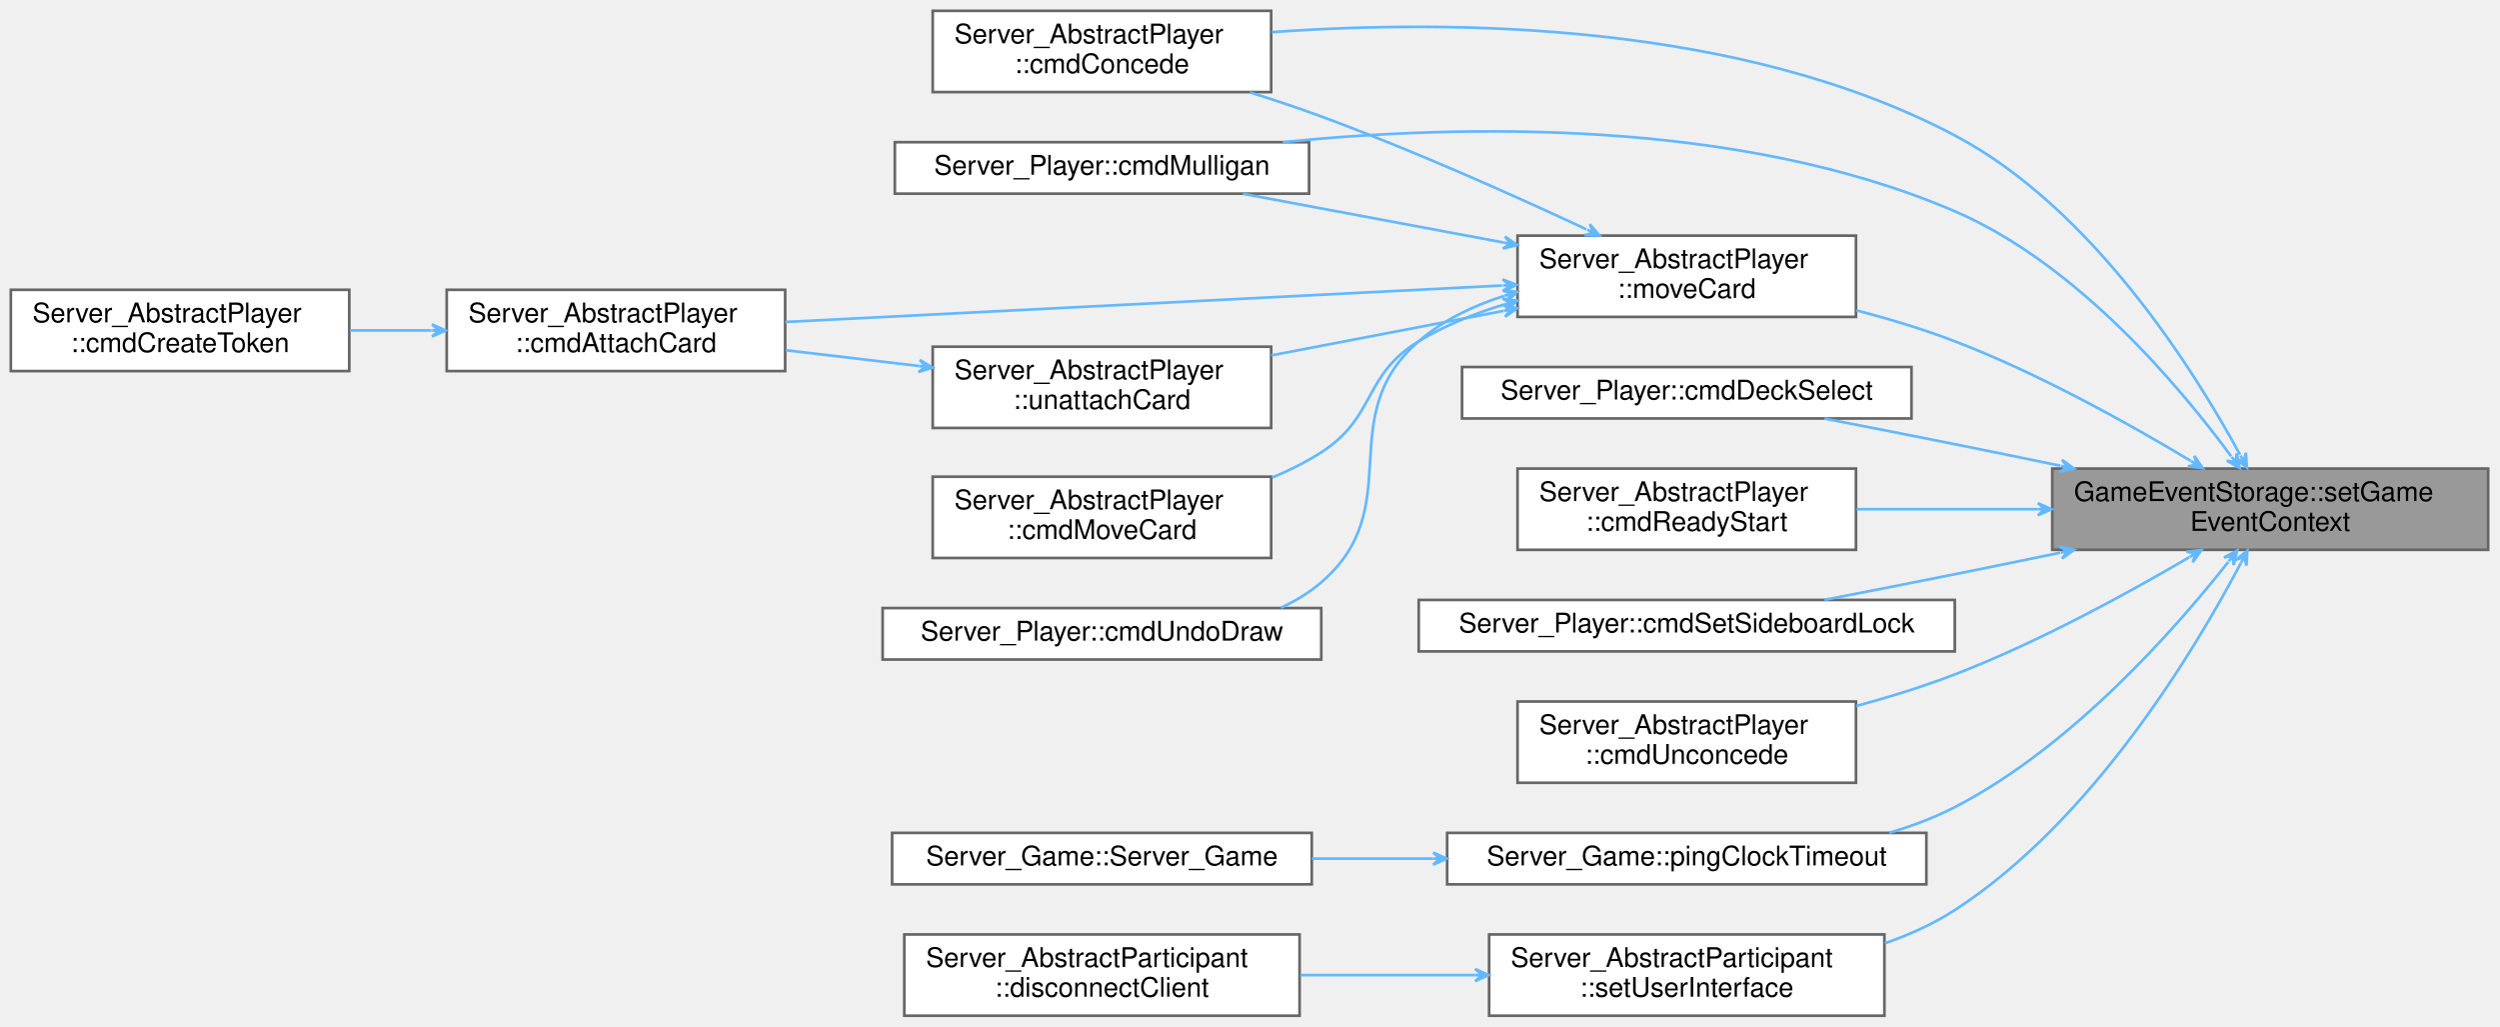
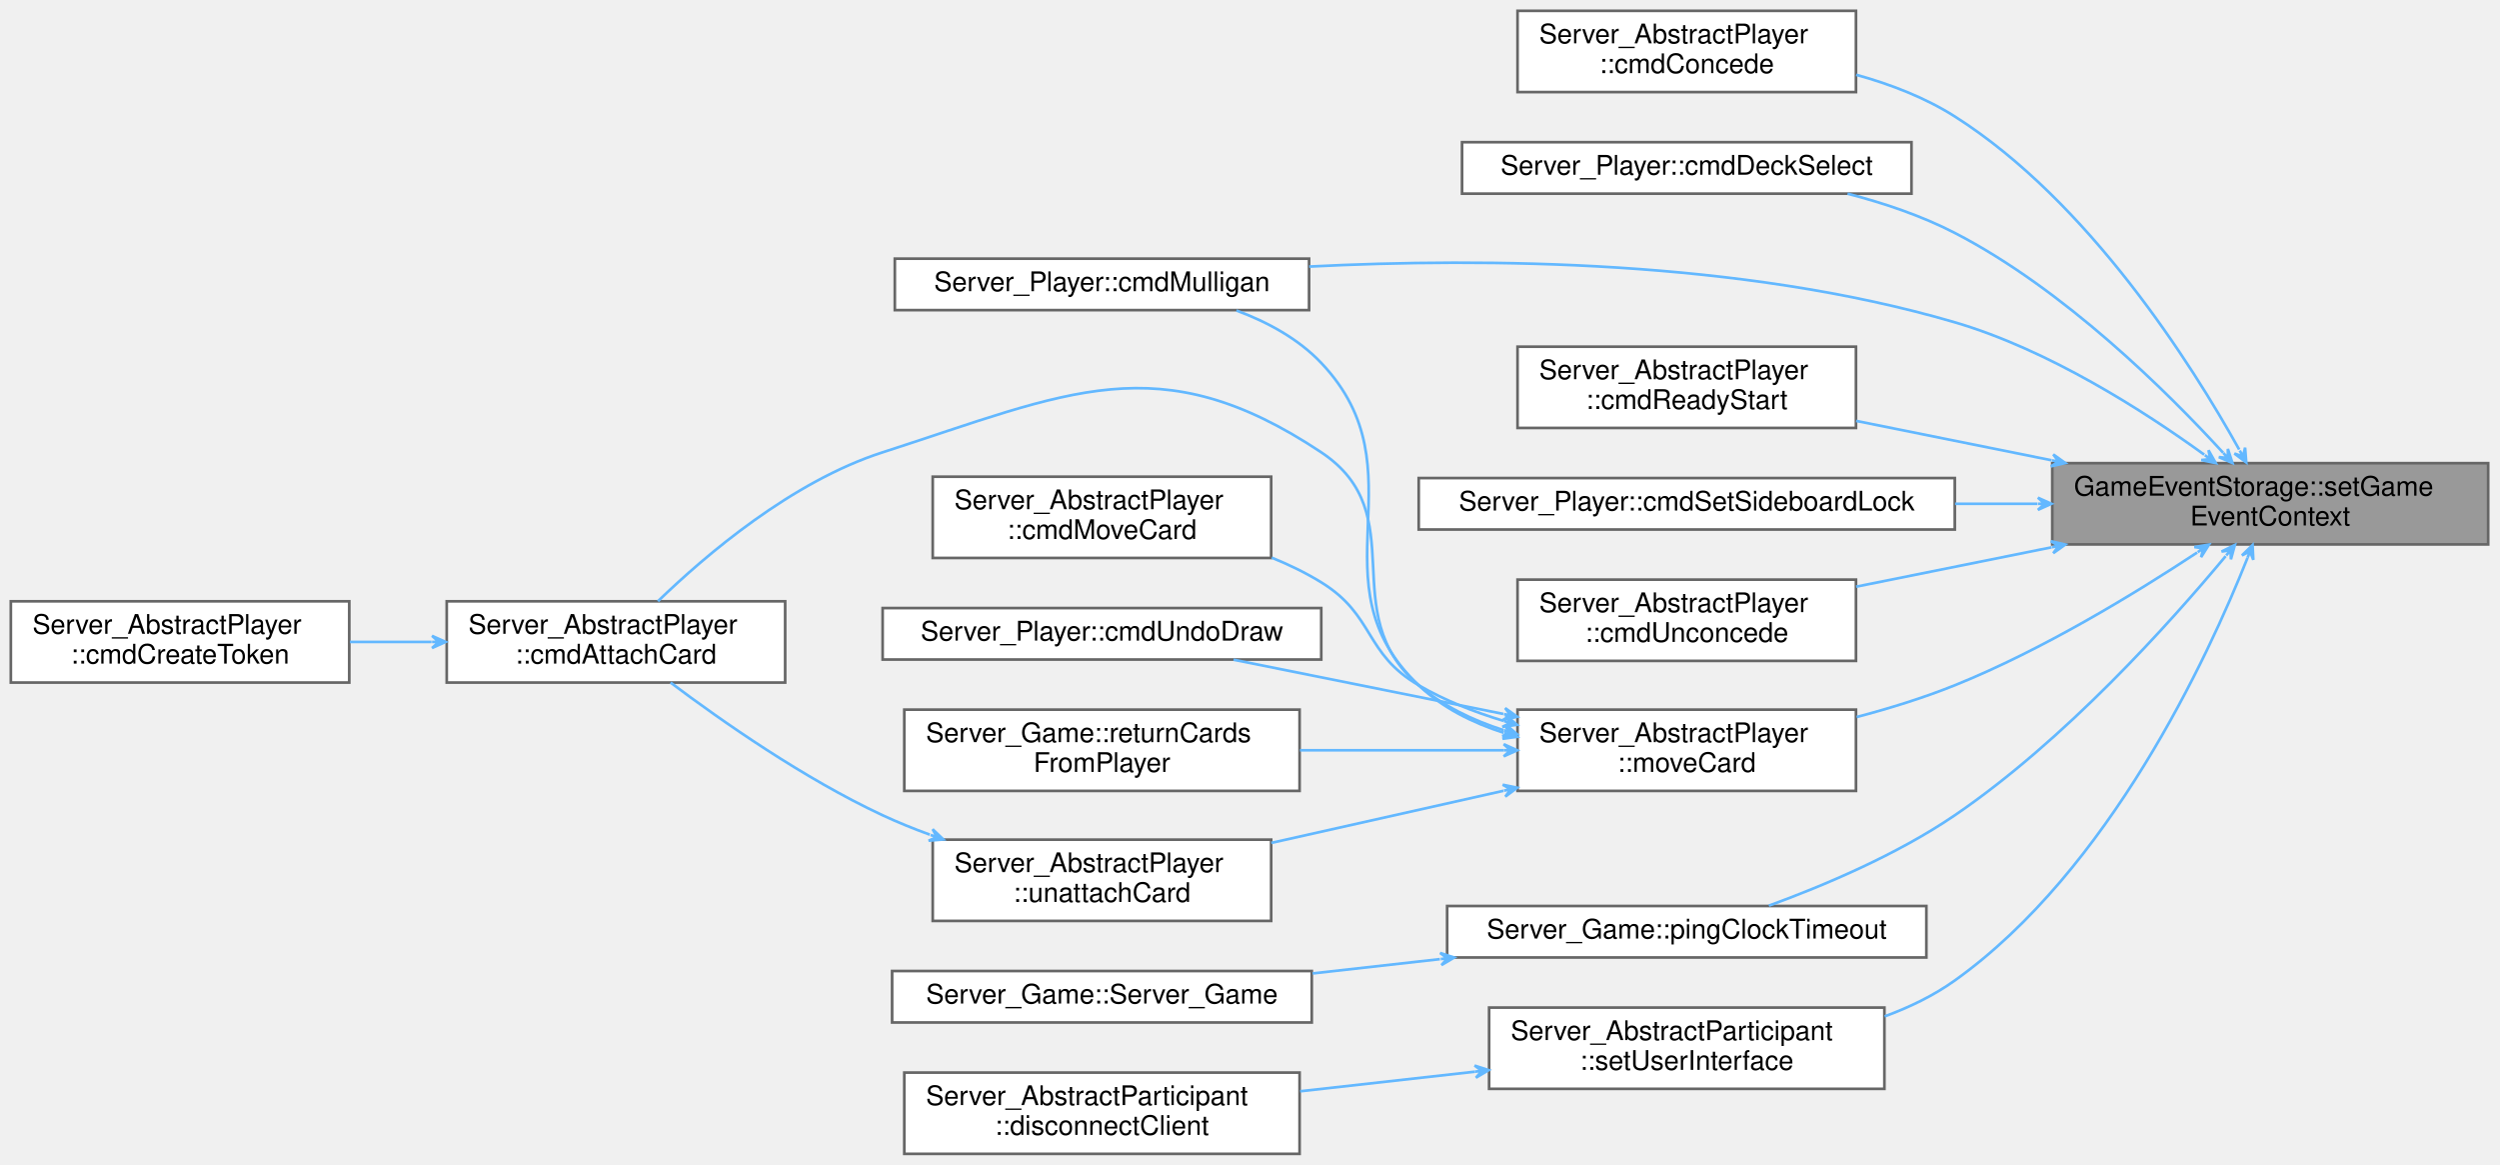
- <svg xmlns="http://www.w3.org/2000/svg" xmlns:xlink="http://www.w3.org/1999/xlink" width="923pt" height="379pt" viewBox="0.00 0.00 923.00 379.00">
-   <g id="graph0" class="graph" transform="scale(1 1) rotate(0) translate(4 375)">
+ <svg xmlns="http://www.w3.org/2000/svg" xmlns:xlink="http://www.w3.org/1999/xlink" width="923pt" height="430pt" viewBox="0.00 0.00 923.00 430.00">
+   <g id="graph0" class="graph" transform="scale(1 1) rotate(0) translate(4 426)">
    <g id="Node000001" class="node">
      <g id="a_Node000001">
        <a xlink:title=" ">
-           <polygon fill="#999999" stroke="#666666" points="915,-202 754,-202 754,-172 915,-172 915,-202" />
-           <text text-anchor="start" x="762" y="-190" font-family="Helvetica,sans-Serif" font-size="10.00">GameEventStorage::setGame</text>
-           <text text-anchor="middle" x="834.5" y="-179" font-family="Helvetica,sans-Serif" font-size="10.00">EventContext</text>
+           <polygon fill="#999999" stroke="#666666" points="915,-255 754,-255 754,-225 915,-225 915,-255" />
+           <text text-anchor="start" x="762" y="-243" font-family="Helvetica,sans-Serif" font-size="10.00">GameEventStorage::setGame</text>
+           <text text-anchor="middle" x="834.5" y="-232" font-family="Helvetica,sans-Serif" font-size="10.00">EventContext</text>
        </a>
      </g>
    </g>
    <g id="Node000002" class="node">
      <g id="a_Node000002">
        <a xlink:href="../../da/d99/classServer__AbstractPlayer.html#a9064bd54618f3ddaad2e60ff4f43125e" target="_top" xlink:title=" ">
-           <polygon fill="white" stroke="#666666" points="465.5,-371 340.5,-371 340.5,-341 465.5,-341 465.5,-371" />
-           <text text-anchor="start" x="348.5" y="-359" font-family="Helvetica,sans-Serif" font-size="10.00">Server_AbstractPlayer</text>
-           <text text-anchor="middle" x="403" y="-348" font-family="Helvetica,sans-Serif" font-size="10.00">::cmdConcede</text>
+           <polygon fill="white" stroke="#666666" points="681.5,-422 556.5,-422 556.5,-392 681.5,-392 681.5,-422" />
+           <text text-anchor="start" x="564.5" y="-410" font-family="Helvetica,sans-Serif" font-size="10.00">Server_AbstractPlayer</text>
+           <text text-anchor="middle" x="619" y="-399" font-family="Helvetica,sans-Serif" font-size="10.00">::cmdConcede</text>
        </a>
      </g>
    </g>
    <g id="edge1_Node000001_Node000002" class="edge">
      <g id="a_edge1_Node000001_Node000002">
        <a xlink:title=" ">
-           <path fill="none" stroke="#63b8ff" d="M823.33,-207.16C806.32,-238.5 768.87,-298.12 718,-325 638.57,-366.98 532.05,-367.89 465.74,-363.13" />
-           <polygon fill="#63b8ff" stroke="#63b8ff" points="825.89,-202.38 825.51,-207.85 824.71,-204.58 823.53,-206.79 823.53,-206.79 823.53,-206.79 824.71,-204.58 821.55,-205.73 825.89,-202.38 825.89,-202.38" />
+           <path fill="none" stroke="#63b8ff" d="M823.04,-260.03C805.61,-291.32 767.61,-351.5 718,-383 707.06,-389.95 694.25,-394.89 681.58,-398.39" />
+           <polygon fill="#63b8ff" stroke="#63b8ff" points="825.65,-255.26 825.22,-260.73 824.45,-257.45 823.25,-259.64 823.25,-259.64 823.25,-259.64 824.45,-257.45 821.27,-258.56 825.65,-255.26 825.65,-255.26" />
        </a>
      </g>
    </g>
    <g id="Node000003" class="node">
      <g id="a_Node000003">
        <a xlink:href="../../d8/d21/classServer__Player.html#a0c6fbae57fde3d643f668ac443c1b50d" target="_top" xlink:title=" ">
-           <polygon fill="white" stroke="#666666" points="702,-239.5 536,-239.5 536,-220.5 702,-220.5 702,-239.5" />
-           <text text-anchor="middle" x="619" y="-227.5" font-family="Helvetica,sans-Serif" font-size="10.00">Server_Player::cmdDeckSelect</text>
+           <polygon fill="white" stroke="#666666" points="702,-373.5 536,-373.5 536,-354.5 702,-354.5 702,-373.5" />
+           <text text-anchor="middle" x="619" y="-361.5" font-family="Helvetica,sans-Serif" font-size="10.00">Server_Player::cmdDeckSelect</text>
        </a>
      </g>
    </g>
    <g id="edge2_Node000001_Node000003" class="edge">
      <g id="a_edge2_Node000001_Node000003">
        <a xlink:title=" ">
-           <path fill="none" stroke="#63b8ff" d="M756.91,-203.06C743.93,-205.74 730.59,-208.47 718,-211 702.37,-214.14 685.31,-217.48 669.88,-220.46" />
-           <polygon fill="#63b8ff" stroke="#63b8ff" points="762.06,-202 757.62,-205.22 759.61,-202.51 757.16,-203.01 757.16,-203.01 757.16,-203.01 759.61,-202.51 756.71,-200.81 762.06,-202 762.06,-202" />
+           <path fill="none" stroke="#63b8ff" d="M817.12,-258.83C796.34,-281.51 758.32,-319.17 718,-340 705.78,-346.31 691.84,-351.01 678.39,-354.49" />
+           <polygon fill="#63b8ff" stroke="#63b8ff" points="820.55,-255.05 818.86,-260.26 818.87,-256.9 817.19,-258.75 817.19,-258.75 817.19,-258.75 818.87,-256.9 815.52,-257.24 820.55,-255.05 820.55,-255.05" />
        </a>
      </g>
    </g>
    <g id="Node000004" class="node">
      <g id="a_Node000004">
        <a xlink:href="../../d8/d21/classServer__Player.html#ad507b89d67a2f11f159bda36966b644e" target="_top" xlink:title=" ">
-           <polygon fill="white" stroke="#666666" points="479.5,-322.5 326.5,-322.5 326.5,-303.5 479.5,-303.5 479.5,-322.5" />
-           <text text-anchor="middle" x="403" y="-310.5" font-family="Helvetica,sans-Serif" font-size="10.00">Server_Player::cmdMulligan</text>
+           <polygon fill="white" stroke="#666666" points="479.5,-330.5 326.5,-330.5 326.5,-311.5 479.5,-311.5 479.5,-330.5" />
+           <text text-anchor="middle" x="403" y="-318.5" font-family="Helvetica,sans-Serif" font-size="10.00">Server_Player::cmdMulligan</text>
        </a>
      </g>
    </g>
    <g id="edge3_Node000001_Node000004" class="edge">
      <g id="a_edge3_Node000001_Node000004">
        <a xlink:title=" ">
-           <path fill="none" stroke="#63b8ff" d="M820.08,-206.53C800.91,-232.59 762.97,-277.67 718,-297 637.89,-331.44 535.49,-329.12 469.81,-322.52" />
-           <polygon fill="#63b8ff" stroke="#63b8ff" points="823.22,-202.21 822.1,-207.58 821.75,-204.23 820.28,-206.26 820.28,-206.26 820.28,-206.26 821.75,-204.23 818.46,-204.93 823.22,-202.21 823.22,-202.21" />
+           <path fill="none" stroke="#63b8ff" d="M810.12,-258.14C787.83,-274.28 752.62,-296.85 718,-307 639.06,-330.14 544.21,-330.88 479.55,-327.58" />
+           <polygon fill="#63b8ff" stroke="#63b8ff" points="814.4,-255.01 811.7,-259.78 812.39,-256.48 810.37,-257.96 810.37,-257.96 810.37,-257.96 812.39,-256.48 809.04,-256.15 814.4,-255.01 814.4,-255.01" />
        </a>
      </g>
    </g>
    <g id="Node000005" class="node">
      <g id="a_Node000005">
        <a xlink:href="../../da/d99/classServer__AbstractPlayer.html#ae29005ba1e0f4f8c5b12c96db9eb1215" target="_top" xlink:title=" ">
-           <polygon fill="white" stroke="#666666" points="681.5,-202 556.5,-202 556.5,-172 681.5,-172 681.5,-202" />
-           <text text-anchor="start" x="564.5" y="-190" font-family="Helvetica,sans-Serif" font-size="10.00">Server_AbstractPlayer</text>
-           <text text-anchor="middle" x="619" y="-179" font-family="Helvetica,sans-Serif" font-size="10.00">::cmdReadyStart</text>
+           <polygon fill="white" stroke="#666666" points="681.5,-298 556.5,-298 556.5,-268 681.5,-268 681.5,-298" />
+           <text text-anchor="start" x="564.5" y="-286" font-family="Helvetica,sans-Serif" font-size="10.00">Server_AbstractPlayer</text>
+           <text text-anchor="middle" x="619" y="-275" font-family="Helvetica,sans-Serif" font-size="10.00">::cmdReadyStart</text>
        </a>
      </g>
    </g>
    <g id="edge4_Node000001_Node000005" class="edge">
      <g id="a_edge4_Node000001_Node000005">
        <a xlink:title=" ">
-           <path fill="none" stroke="#63b8ff" d="M748.65,-187C726.29,-187 702.59,-187 681.71,-187" />
-           <polygon fill="#63b8ff" stroke="#63b8ff" points="753.7,-187 748.7,-189.25 751.2,-187 748.7,-187 748.7,-187 748.7,-187 751.2,-187 748.7,-184.75 753.7,-187 753.7,-187" />
+           <path fill="none" stroke="#63b8ff" d="M753.76,-256.06C729.89,-260.87 704.08,-266.07 681.57,-270.6" />
+           <polygon fill="#63b8ff" stroke="#63b8ff" points="758.83,-255.04 754.37,-258.23 756.38,-255.53 753.93,-256.03 753.93,-256.03 753.93,-256.03 756.38,-255.53 753.48,-253.82 758.83,-255.04 758.83,-255.04" />
        </a>
      </g>
    </g>
    <g id="Node000006" class="node">
      <g id="a_Node000006">
        <a xlink:href="../../d8/d21/classServer__Player.html#af6f52fb7fa79abcda96d0012fa931c99" target="_top" xlink:title=" ">
-           <polygon fill="white" stroke="#666666" points="718,-153.5 520,-153.5 520,-134.5 718,-134.5 718,-153.5" />
-           <text text-anchor="middle" x="619" y="-141.5" font-family="Helvetica,sans-Serif" font-size="10.00">Server_Player::cmdSetSideboardLock</text>
+           <polygon fill="white" stroke="#666666" points="718,-249.5 520,-249.5 520,-230.5 718,-230.5 718,-249.5" />
+           <text text-anchor="middle" x="619" y="-237.5" font-family="Helvetica,sans-Serif" font-size="10.00">Server_Player::cmdSetSideboardLock</text>
        </a>
      </g>
    </g>
    <g id="edge5_Node000001_Node000006" class="edge">
      <g id="a_edge5_Node000001_Node000006">
        <a xlink:title=" ">
-           <path fill="none" stroke="#63b8ff" d="M756.91,-170.94C743.93,-168.26 730.59,-165.53 718,-163 702.37,-159.86 685.31,-156.52 669.88,-153.54" />
-           <polygon fill="#63b8ff" stroke="#63b8ff" points="762.06,-172 756.71,-173.19 759.61,-171.49 757.16,-170.99 757.16,-170.99 757.16,-170.99 759.61,-171.49 757.62,-168.78 762.06,-172 762.06,-172" />
+           <path fill="none" stroke="#63b8ff" d="M748.5,-240C738.51,-240 728.26,-240 718.11,-240" />
+           <polygon fill="#63b8ff" stroke="#63b8ff" points="753.7,-240 748.7,-242.25 751.2,-240 748.7,-240 748.7,-240 748.7,-240 751.2,-240 748.7,-237.75 753.7,-240 753.7,-240" />
        </a>
      </g>
    </g>
    <g id="Node000007" class="node">
      <g id="a_Node000007">
        <a xlink:href="../../da/d99/classServer__AbstractPlayer.html#abd5b1fce1c48fd3df8302b9c0ee7412a" target="_top" xlink:title=" ">
-           <polygon fill="white" stroke="#666666" points="681.5,-116 556.5,-116 556.5,-86 681.5,-86 681.5,-116" />
-           <text text-anchor="start" x="564.5" y="-104" font-family="Helvetica,sans-Serif" font-size="10.00">Server_AbstractPlayer</text>
-           <text text-anchor="middle" x="619" y="-93" font-family="Helvetica,sans-Serif" font-size="10.00">::cmdUnconcede</text>
+           <polygon fill="white" stroke="#666666" points="681.5,-212 556.5,-212 556.5,-182 681.5,-182 681.5,-212" />
+           <text text-anchor="start" x="564.5" y="-200" font-family="Helvetica,sans-Serif" font-size="10.00">Server_AbstractPlayer</text>
+           <text text-anchor="middle" x="619" y="-189" font-family="Helvetica,sans-Serif" font-size="10.00">::cmdUnconcede</text>
        </a>
      </g>
    </g>
    <g id="edge6_Node000001_Node000007" class="edge">
      <g id="a_edge6_Node000001_Node000007">
        <a xlink:title=" ">
-           <path fill="none" stroke="#63b8ff" d="M804.64,-169.3C781.8,-155.9 748.75,-137.85 718,-126 706.45,-121.55 693.83,-117.65 681.6,-114.34" />
-           <polygon fill="#63b8ff" stroke="#63b8ff" points="809.07,-171.91 803.62,-171.31 806.91,-170.64 804.76,-169.37 804.76,-169.37 804.76,-169.37 806.91,-170.64 805.91,-167.43 809.07,-171.91 809.07,-171.91" />
+           <path fill="none" stroke="#63b8ff" d="M753.76,-223.94C729.89,-219.13 704.08,-213.93 681.57,-209.4" />
+           <polygon fill="#63b8ff" stroke="#63b8ff" points="758.83,-224.96 753.48,-226.18 756.38,-224.47 753.93,-223.97 753.93,-223.97 753.93,-223.97 756.38,-224.47 754.37,-221.77 758.83,-224.96 758.83,-224.96" />
        </a>
      </g>
    </g>
    <g id="Node000008" class="node">
      <g id="a_Node000008">
        <a xlink:href="../../da/d99/classServer__AbstractPlayer.html#aae9b5d4a87368a98428c9b1c8f50d180" target="_top" xlink:title=" ">
-           <polygon fill="white" stroke="#666666" points="681.5,-288 556.5,-288 556.5,-258 681.5,-258 681.5,-288" />
-           <text text-anchor="start" x="564.5" y="-276" font-family="Helvetica,sans-Serif" font-size="10.00">Server_AbstractPlayer</text>
-           <text text-anchor="middle" x="619" y="-265" font-family="Helvetica,sans-Serif" font-size="10.00">::moveCard</text>
+           <polygon fill="white" stroke="#666666" points="681.5,-164 556.5,-164 556.5,-134 681.5,-134 681.5,-164" />
+           <text text-anchor="start" x="564.5" y="-152" font-family="Helvetica,sans-Serif" font-size="10.00">Server_AbstractPlayer</text>
+           <text text-anchor="middle" x="619" y="-141" font-family="Helvetica,sans-Serif" font-size="10.00">::moveCard</text>
        </a>
      </g>
    </g>
    <g id="edge7_Node000001_Node000008" class="edge">
      <g id="a_edge7_Node000001_Node000008">
        <a xlink:title=" ">
-           <path fill="none" stroke="#63b8ff" d="M805.15,-204.84C782.34,-218.54 749.07,-237.08 718,-249 706.47,-253.42 693.86,-257.23 681.64,-260.43" />
-           <polygon fill="#63b8ff" stroke="#63b8ff" points="809.57,-202.17 806.46,-206.68 807.43,-203.46 805.29,-204.76 805.29,-204.76 805.29,-204.76 807.43,-203.46 804.13,-202.83 809.57,-202.17 809.57,-202.17" />
-         </a>
-       </g>
-     </g>
-     <g id="Node000014" class="node">
-       <g id="a_Node000014">
+           <path fill="none" stroke="#63b8ff" d="M807.51,-222.01C784.79,-207.02 750.46,-186.07 718,-173 706.55,-168.39 693.97,-164.49 681.75,-161.27" />
+           <polygon fill="#63b8ff" stroke="#63b8ff" points="811.89,-224.93 806.48,-224.03 809.81,-223.54 807.73,-222.16 807.73,-222.16 807.73,-222.16 809.81,-223.54 808.97,-220.29 811.89,-224.93 811.89,-224.93" />
+         </a>
+       </g>
+     </g>
+     <g id="Node000015" class="node">
+       <g id="a_Node000015">
        <a xlink:href="../../df/d89/classServer__Game.html#aed17a87fc8ae58787657b3b74b46a583" target="_top" xlink:title=" ">
-           <polygon fill="white" stroke="#666666" points="707.5,-67.5 530.5,-67.5 530.5,-48.5 707.5,-48.5 707.5,-67.5" />
-           <text text-anchor="middle" x="619" y="-55.5" font-family="Helvetica,sans-Serif" font-size="10.00">Server_Game::pingClockTimeout</text>
-         </a>
-       </g>
-     </g>
-     <g id="edge16_Node000001_Node000014" class="edge">
-       <g id="a_edge16_Node000001_Node000014">
-         <a xlink:title=" ">
-           <path fill="none" stroke="#63b8ff" d="M819.02,-167.55C799.18,-142.4 761.04,-99.2 718,-77 710.45,-73.11 702.2,-70.01 693.8,-67.54" />
-           <polygon fill="#63b8ff" stroke="#63b8ff" points="822.28,-171.73 817.43,-169.17 820.74,-169.76 819.21,-167.79 819.21,-167.79 819.21,-167.79 820.74,-169.76 820.98,-166.4 822.28,-171.73 822.28,-171.73" />
-         </a>
-       </g>
-     </g>
-     <g id="Node000016" class="node">
-       <g id="a_Node000016">
+           <polygon fill="white" stroke="#666666" points="707.5,-91.5 530.5,-91.5 530.5,-72.5 707.5,-72.5 707.5,-91.5" />
+           <text text-anchor="middle" x="619" y="-79.5" font-family="Helvetica,sans-Serif" font-size="10.00">Server_Game::pingClockTimeout</text>
+         </a>
+       </g>
+     </g>
+     <g id="edge16_Node000001_Node000015" class="edge">
+       <g id="a_edge16_Node000001_Node000015">
+         <a xlink:title=" ">
+           <path fill="none" stroke="#63b8ff" d="M818.04,-220.67C797.39,-195.86 758.67,-152.72 718,-125 696.66,-110.45 669.6,-99.03 649.33,-91.62" />
+           <polygon fill="#63b8ff" stroke="#63b8ff" points="821.44,-224.79 816.52,-222.36 819.85,-222.86 818.26,-220.93 818.26,-220.93 818.26,-220.93 819.85,-222.86 819.99,-219.5 821.44,-224.79 821.44,-224.79" />
+         </a>
+       </g>
+     </g>
+     <g id="Node000017" class="node">
+       <g id="a_Node000017">
        <a xlink:href="../../d0/d00/classServer__AbstractParticipant.html#a2129f1e160bf681e813422d800755774" target="_top" xlink:title=" ">
-           <polygon fill="white" stroke="#666666" points="692,-30 546,-30 546,0 692,0 692,-30" />
-           <text text-anchor="start" x="554" y="-18" font-family="Helvetica,sans-Serif" font-size="10.00">Server_AbstractParticipant</text>
-           <text text-anchor="middle" x="619" y="-7" font-family="Helvetica,sans-Serif" font-size="10.00">::setUserInterface</text>
-         </a>
-       </g>
-     </g>
-     <g id="edge18_Node000001_Node000016" class="edge">
-       <g id="a_edge18_Node000001_Node000016">
-         <a xlink:title=" ">
-           <path fill="none" stroke="#63b8ff" d="M823.69,-167.17C806.75,-135.04 768.86,-71.9 718,-39 710.13,-33.91 701.27,-29.9 692.18,-26.74" />
-           <polygon fill="#63b8ff" stroke="#63b8ff" points="826.04,-171.67 821.74,-168.28 824.89,-169.46 823.73,-167.24 823.73,-167.24 823.73,-167.24 824.89,-169.46 825.73,-166.2 826.04,-171.67 826.04,-171.67" />
-         </a>
-       </g>
-     </g>
-     <g id="edge10_Node000008_Node000002" class="edge">
-       <g id="a_edge10_Node000008_Node000002">
-         <a xlink:title=" ">
-           <path fill="none" stroke="#63b8ff" d="M581.92,-290.34C555.22,-302.81 517.79,-319.55 484,-332 475.56,-335.11 466.52,-338.12 457.66,-340.9" />
-           <polygon fill="#63b8ff" stroke="#63b8ff" points="586.77,-288.06 583.2,-292.22 584.51,-289.12 582.25,-290.18 582.25,-290.18 582.25,-290.18 584.51,-289.12 581.29,-288.15 586.77,-288.06 586.77,-288.06" />
-         </a>
-       </g>
-     </g>
-     <g id="edge12_Node000008_Node000004" class="edge">
-       <g id="a_edge12_Node000008_Node000004">
-         <a xlink:title=" ">
-           <path fill="none" stroke="#63b8ff" d="M551.45,-285.44C520.37,-291.25 483.95,-298.06 455.08,-303.45" />
-           <polygon fill="#63b8ff" stroke="#63b8ff" points="556.39,-284.52 551.89,-287.65 553.93,-284.98 551.47,-285.43 551.47,-285.43 551.47,-285.43 553.93,-284.98 551.06,-283.22 556.39,-284.52 556.39,-284.52" />
+           <polygon fill="white" stroke="#666666" points="692,-54 546,-54 546,-24 692,-24 692,-54" />
+           <text text-anchor="start" x="554" y="-42" font-family="Helvetica,sans-Serif" font-size="10.00">Server_AbstractParticipant</text>
+           <text text-anchor="middle" x="619" y="-31" font-family="Helvetica,sans-Serif" font-size="10.00">::setUserInterface</text>
+         </a>
+       </g>
+     </g>
+     <g id="edge18_Node000001_Node000017" class="edge">
+       <g id="a_edge18_Node000001_Node000017">
+         <a xlink:title=" ">
+           <path fill="none" stroke="#63b8ff" d="M826.14,-220.08C811.48,-183.29 775.08,-104.74 718,-64 710.21,-58.44 701.3,-54.12 692.09,-50.75" />
+           <polygon fill="#63b8ff" stroke="#63b8ff" points="827.98,-224.77 824.06,-220.94 827.06,-222.45 826.15,-220.12 826.15,-220.12 826.15,-220.12 827.06,-222.45 828.25,-219.3 827.98,-224.77 827.98,-224.77" />
+         </a>
+       </g>
+     </g>
+     <g id="edge11_Node000008_Node000004" class="edge">
+       <g id="a_edge11_Node000008_Node000004">
+         <a xlink:title=" ">
+           <path fill="none" stroke="#63b8ff" d="M551.4,-155.45C539.83,-159.16 528.73,-164.72 520,-173 479.9,-211.01 522,-251.89 484,-292 475.57,-300.9 464.19,-307.08 452.67,-311.36" />
+           <polygon fill="#63b8ff" stroke="#63b8ff" points="556.39,-153.97 552.23,-157.55 553.99,-154.68 551.59,-155.39 551.59,-155.39 551.59,-155.39 553.99,-154.68 550.95,-153.24 556.39,-153.97 556.39,-153.97" />
        </a>
      </g>
    </g>
    <g id="Node000009" class="node">
      <g id="a_Node000009">
        <a xlink:href="../../da/d99/classServer__AbstractPlayer.html#aec16950f506fd0e79497295e9e2a8a57" target="_top" xlink:title=" ">
-           <polygon fill="white" stroke="#666666" points="286,-268 161,-268 161,-238 286,-238 286,-268" />
-           <text text-anchor="start" x="169" y="-256" font-family="Helvetica,sans-Serif" font-size="10.00">Server_AbstractPlayer</text>
-           <text text-anchor="middle" x="223.5" y="-245" font-family="Helvetica,sans-Serif" font-size="10.00">::cmdAttachCard</text>
+           <polygon fill="white" stroke="#666666" points="286,-204 161,-204 161,-174 286,-174 286,-204" />
+           <text text-anchor="start" x="169" y="-192" font-family="Helvetica,sans-Serif" font-size="10.00">Server_AbstractPlayer</text>
+           <text text-anchor="middle" x="223.5" y="-181" font-family="Helvetica,sans-Serif" font-size="10.00">::cmdAttachCard</text>
        </a>
      </g>
    </g>
    <g id="edge8_Node000008_Node000009" class="edge">
      <g id="a_edge8_Node000008_Node000009">
        <a xlink:title=" ">
-           <path fill="none" stroke="#63b8ff" d="M550.81,-269.59C476.56,-265.81 357.98,-259.78 286.06,-256.13" />
-           <polygon fill="#63b8ff" stroke="#63b8ff" points="556.08,-269.85 550.97,-271.85 553.59,-269.73 551.09,-269.6 551.09,-269.6 551.09,-269.6 553.59,-269.73 551.2,-267.35 556.08,-269.85 556.08,-269.85" />
+           <path fill="none" stroke="#63b8ff" d="M551.4,-156.4C540.01,-160.04 528.97,-165.33 520,-173 488.5,-199.92 518.5,-236.04 484,-259 424.06,-298.89 390.54,-281.06 322,-259 288.48,-248.21 256.72,-221.16 239.01,-204.02" />
+           <polygon fill="#63b8ff" stroke="#63b8ff" points="556.3,-154.94 552.15,-158.52 553.91,-155.65 551.51,-156.37 551.51,-156.37 551.51,-156.37 553.91,-155.65 550.87,-154.21 556.3,-154.94 556.3,-154.94" />
        </a>
      </g>
    </g>
    <g id="Node000011" class="node">
      <g id="a_Node000011">
        <a xlink:href="../../da/d99/classServer__AbstractPlayer.html#a437acecfbf84b5dea39cbdffdacbaca2" target="_top" xlink:title=" ">
-           <polygon fill="white" stroke="#666666" points="465.5,-199 340.5,-199 340.5,-169 465.5,-169 465.5,-199" />
-           <text text-anchor="start" x="348.5" y="-187" font-family="Helvetica,sans-Serif" font-size="10.00">Server_AbstractPlayer</text>
-           <text text-anchor="middle" x="403" y="-176" font-family="Helvetica,sans-Serif" font-size="10.00">::cmdMoveCard</text>
-         </a>
-       </g>
-     </g>
-     <g id="edge11_Node000008_Node000011" class="edge">
-       <g id="a_edge11_Node000008_Node000011">
-         <a xlink:title=" ">
-           <path fill="none" stroke="#63b8ff" d="M551.35,-262.52C540.41,-259.18 529.55,-254.79 520,-249 499.27,-236.42 504.4,-221.1 484,-208 478.39,-204.4 472.21,-201.31 465.85,-198.68" />
-           <polygon fill="#63b8ff" stroke="#63b8ff" points="556.38,-263.98 550.95,-264.75 553.98,-263.28 551.58,-262.58 551.58,-262.58 551.58,-262.58 553.98,-263.28 552.21,-260.42 556.38,-263.98 556.38,-263.98" />
+           <polygon fill="white" stroke="#666666" points="465.5,-250 340.5,-250 340.5,-220 465.5,-220 465.5,-250" />
+           <text text-anchor="start" x="348.5" y="-238" font-family="Helvetica,sans-Serif" font-size="10.00">Server_AbstractPlayer</text>
+           <text text-anchor="middle" x="403" y="-227" font-family="Helvetica,sans-Serif" font-size="10.00">::cmdMoveCard</text>
+         </a>
+       </g>
+     </g>
+     <g id="edge10_Node000008_Node000011" class="edge">
+       <g id="a_edge10_Node000008_Node000011">
+         <a xlink:title=" ">
+           <path fill="none" stroke="#63b8ff" d="M551.31,-159.85C540.43,-163.15 529.59,-167.43 520,-173 499.88,-184.69 503.81,-198.8 484,-211 478.32,-214.5 472.1,-217.51 465.71,-220.11" />
+           <polygon fill="#63b8ff" stroke="#63b8ff" points="556.31,-158.41 552.13,-161.96 553.91,-159.1 551.51,-159.8 551.51,-159.8 551.51,-159.8 553.91,-159.1 550.88,-157.64 556.31,-158.41 556.31,-158.41" />
        </a>
      </g>
    </g>
    <g id="Node000012" class="node">
      <g id="a_Node000012">
        <a xlink:href="../../d8/d21/classServer__Player.html#a00158ff0f645f30323164035f7f422ea" target="_top" xlink:title=" ">
-           <polygon fill="white" stroke="#666666" points="484,-150.5 322,-150.5 322,-131.5 484,-131.5 484,-150.5" />
-           <text text-anchor="middle" x="403" y="-138.5" font-family="Helvetica,sans-Serif" font-size="10.00">Server_Player::cmdUndoDraw</text>
-         </a>
-       </g>
-     </g>
-     <g id="edge13_Node000008_Node000012" class="edge">
-       <g id="a_edge13_Node000008_Node000012">
-         <a xlink:title=" ">
-           <path fill="none" stroke="#63b8ff" d="M551.55,-265.76C540.08,-262.11 528.98,-256.77 520,-249 487.73,-221.08 516.36,-187.81 484,-160 479.56,-156.19 474.49,-153.11 469.11,-150.62" />
-           <polygon fill="#63b8ff" stroke="#63b8ff" points="556.48,-267.22 551.05,-267.96 554.08,-266.51 551.69,-265.8 551.69,-265.8 551.69,-265.8 554.08,-266.51 552.33,-263.64 556.48,-267.22 556.48,-267.22" />
+           <polygon fill="white" stroke="#666666" points="484,-201.5 322,-201.5 322,-182.5 484,-182.5 484,-201.5" />
+           <text text-anchor="middle" x="403" y="-189.5" font-family="Helvetica,sans-Serif" font-size="10.00">Server_Player::cmdUndoDraw</text>
+         </a>
+       </g>
+     </g>
+     <g id="edge12_Node000008_Node000012" class="edge">
+       <g id="a_edge12_Node000008_Node000012">
+         <a xlink:title=" ">
+           <path fill="none" stroke="#63b8ff" d="M551.26,-162.41C518.96,-168.9 480.93,-176.54 451.61,-182.43" />
+           <polygon fill="#63b8ff" stroke="#63b8ff" points="556.39,-161.38 551.93,-164.57 553.94,-161.87 551.49,-162.36 551.49,-162.36 551.49,-162.36 553.94,-161.87 551.04,-160.16 556.39,-161.38 556.39,-161.38" />
        </a>
      </g>
    </g>
    <g id="Node000013" class="node">
      <g id="a_Node000013">
+         <a xlink:href="../../df/d89/classServer__Game.html#ac8ffeecd2100bcf1e3f464aade87fc7c" target="_top" xlink:title=" ">
+           <polygon fill="white" stroke="#666666" points="476,-164 330,-164 330,-134 476,-134 476,-164" />
+           <text text-anchor="start" x="338" y="-152" font-family="Helvetica,sans-Serif" font-size="10.00">Server_Game::returnCards</text>
+           <text text-anchor="middle" x="403" y="-141" font-family="Helvetica,sans-Serif" font-size="10.00">FromPlayer</text>
+         </a>
+       </g>
+     </g>
+     <g id="edge13_Node000008_Node000013" class="edge">
+       <g id="a_edge13_Node000008_Node000013">
+         <a xlink:title=" ">
+           <path fill="none" stroke="#63b8ff" d="M551.34,-149C527.47,-149 500.45,-149 476.13,-149" />
+           <polygon fill="#63b8ff" stroke="#63b8ff" points="556.39,-149 551.39,-151.25 553.89,-149 551.39,-149 551.39,-149 551.39,-149 553.89,-149 551.39,-146.75 556.39,-149 556.39,-149" />
+         </a>
+       </g>
+     </g>
+     <g id="Node000014" class="node">
+       <g id="a_Node000014">
        <a xlink:href="../../da/d99/classServer__AbstractPlayer.html#a6491fc2b2bd57681dcda4d06295762fd" target="_top" xlink:title=" ">
-           <polygon fill="white" stroke="#666666" points="465.5,-247 340.5,-247 340.5,-217 465.5,-217 465.5,-247" />
-           <text text-anchor="start" x="348.5" y="-235" font-family="Helvetica,sans-Serif" font-size="10.00">Server_AbstractPlayer</text>
-           <text text-anchor="middle" x="403" y="-224" font-family="Helvetica,sans-Serif" font-size="10.00">::unattachCard</text>
-         </a>
-       </g>
-     </g>
-     <g id="edge14_Node000008_Node000013" class="edge">
-       <g id="a_edge14_Node000008_Node000013">
-         <a xlink:title=" ">
-           <path fill="none" stroke="#63b8ff" d="M551.32,-260.23C523.92,-254.98 492.39,-248.93 465.55,-243.79" />
-           <polygon fill="#63b8ff" stroke="#63b8ff" points="556.39,-261.2 551.06,-262.47 553.93,-260.73 551.48,-260.26 551.48,-260.26 551.48,-260.26 553.93,-260.73 551.9,-258.05 556.39,-261.2 556.39,-261.2" />
+           <polygon fill="white" stroke="#666666" points="465.5,-116 340.5,-116 340.5,-86 465.5,-86 465.5,-116" />
+           <text text-anchor="start" x="348.5" y="-104" font-family="Helvetica,sans-Serif" font-size="10.00">Server_AbstractPlayer</text>
+           <text text-anchor="middle" x="403" y="-93" font-family="Helvetica,sans-Serif" font-size="10.00">::unattachCard</text>
+         </a>
+       </g>
+     </g>
+     <g id="edge14_Node000008_Node000014" class="edge">
+       <g id="a_edge14_Node000008_Node000014">
+         <a xlink:title=" ">
+           <path fill="none" stroke="#63b8ff" d="M551.32,-134.04C523.92,-127.9 492.39,-120.83 465.55,-114.8" />
+           <polygon fill="#63b8ff" stroke="#63b8ff" points="556.39,-135.18 551.02,-136.28 553.95,-134.63 551.51,-134.09 551.51,-134.09 551.51,-134.09 553.95,-134.63 552,-131.89 556.39,-135.18 556.39,-135.18" />
        </a>
      </g>
    </g>
    <g id="Node000010" class="node">
      <g id="a_Node000010">
        <a xlink:href="../../da/d99/classServer__AbstractPlayer.html#a7747ca8a54aa8e4de4791e166423d290" target="_top" xlink:title=" ">
-           <polygon fill="white" stroke="#666666" points="125,-268 0,-268 0,-238 125,-238 125,-268" />
-           <text text-anchor="start" x="8" y="-256" font-family="Helvetica,sans-Serif" font-size="10.00">Server_AbstractPlayer</text>
-           <text text-anchor="middle" x="62.5" y="-245" font-family="Helvetica,sans-Serif" font-size="10.00">::cmdCreateToken</text>
+           <polygon fill="white" stroke="#666666" points="125,-204 0,-204 0,-174 125,-174 125,-204" />
+           <text text-anchor="start" x="8" y="-192" font-family="Helvetica,sans-Serif" font-size="10.00">Server_AbstractPlayer</text>
+           <text text-anchor="middle" x="62.5" y="-181" font-family="Helvetica,sans-Serif" font-size="10.00">::cmdCreateToken</text>
        </a>
      </g>
    </g>
    <g id="edge9_Node000009_Node000010" class="edge">
      <g id="a_edge9_Node000009_Node000010">
        <a xlink:title=" ">
-           <path fill="none" stroke="#63b8ff" d="M155.38,-253C145.39,-253 135.13,-253 125.26,-253" />
-           <polygon fill="#63b8ff" stroke="#63b8ff" points="160.57,-253 155.57,-255.25 158.07,-253 155.57,-253 155.57,-253 155.57,-253 158.07,-253 155.57,-250.75 160.57,-253 160.57,-253" />
-         </a>
-       </g>
-     </g>
-     <g id="edge15_Node000013_Node000009" class="edge">
-       <g id="a_edge15_Node000013_Node000009">
-         <a xlink:title=" ">
-           <path fill="none" stroke="#63b8ff" d="M335.45,-239.87C319.33,-241.78 302.16,-243.81 286.27,-245.69" />
-           <polygon fill="#63b8ff" stroke="#63b8ff" points="340.42,-239.29 335.72,-242.11 337.93,-239.58 335.45,-239.87 335.45,-239.87 335.45,-239.87 337.93,-239.58 335.19,-237.64 340.42,-239.29 340.42,-239.29" />
-         </a>
-       </g>
-     </g>
-     <g id="Node000015" class="node">
-       <g id="a_Node000015">
+           <path fill="none" stroke="#63b8ff" d="M155.38,-189C145.39,-189 135.13,-189 125.26,-189" />
+           <polygon fill="#63b8ff" stroke="#63b8ff" points="160.57,-189 155.57,-191.25 158.07,-189 155.57,-189 155.57,-189 155.57,-189 158.07,-189 155.57,-186.75 160.57,-189 160.57,-189" />
+         </a>
+       </g>
+     </g>
+     <g id="edge15_Node000014_Node000009" class="edge">
+       <g id="a_edge15_Node000014_Node000009">
+         <a xlink:title=" ">
+           <path fill="none" stroke="#63b8ff" d="M339.41,-117.85C333.43,-120.03 327.54,-122.42 322,-125 293,-138.52 262.66,-159.73 243.68,-173.99" />
+           <polygon fill="#63b8ff" stroke="#63b8ff" points="344.43,-116.07 340.47,-119.86 342.08,-116.9 339.72,-117.74 339.72,-117.74 339.72,-117.74 342.08,-116.9 338.97,-115.62 344.43,-116.07 344.43,-116.07" />
+         </a>
+       </g>
+     </g>
+     <g id="Node000016" class="node">
+       <g id="a_Node000016">
        <a xlink:href="../../df/d89/classServer__Game.html#a7d8b0ff8f6ab5452f4f89fc36e0d554b" target="_top" xlink:title=" ">
          <polygon fill="white" stroke="#666666" points="480.5,-67.5 325.5,-67.5 325.5,-48.5 480.5,-48.5 480.5,-67.5" />
          <text text-anchor="middle" x="403" y="-55.5" font-family="Helvetica,sans-Serif" font-size="10.00">Server_Game::Server_Game</text>
        </a>
      </g>
    </g>
-     <g id="edge17_Node000014_Node000015" class="edge">
-       <g id="a_edge17_Node000014_Node000015">
-         <a xlink:title=" ">
-           <path fill="none" stroke="#63b8ff" d="M525.29,-58C510.36,-58 495.05,-58 480.56,-58" />
-           <polygon fill="#63b8ff" stroke="#63b8ff" points="530.34,-58 525.34,-60.25 527.84,-58 525.34,-58 525.34,-58 525.34,-58 527.84,-58 525.34,-55.75 530.34,-58 530.34,-58" />
-         </a>
-       </g>
-     </g>
-     <g id="Node000017" class="node">
-       <g id="a_Node000017">
+     <g id="edge17_Node000015_Node000016" class="edge">
+       <g id="a_edge17_Node000015_Node000016">
+         <a xlink:title=" ">
+           <path fill="none" stroke="#63b8ff" d="M527.83,-71.89C512.18,-70.13 496.05,-68.32 480.8,-66.61" />
+           <polygon fill="#63b8ff" stroke="#63b8ff" points="533.11,-72.48 527.89,-74.16 530.63,-72.2 528.15,-71.92 528.15,-71.92 528.15,-71.92 530.63,-72.2 528.4,-69.69 533.11,-72.48 533.11,-72.48" />
+         </a>
+       </g>
+     </g>
+     <g id="Node000018" class="node">
+       <g id="a_Node000018">
        <a xlink:href="../../d0/d00/classServer__AbstractParticipant.html#ac494c8732ffe58e8450fd708ad444f75" target="_top" xlink:title=" ">
          <polygon fill="white" stroke="#666666" points="476,-30 330,-30 330,0 476,0 476,-30" />
          <text text-anchor="start" x="338" y="-18" font-family="Helvetica,sans-Serif" font-size="10.00">Server_AbstractParticipant</text>
          <text text-anchor="middle" x="403" y="-7" font-family="Helvetica,sans-Serif" font-size="10.00">::disconnectClient</text>
        </a>
      </g>
    </g>
-     <g id="edge19_Node000016_Node000017" class="edge">
-       <g id="a_edge19_Node000016_Node000017">
-         <a xlink:title=" ">
-           <path fill="none" stroke="#63b8ff" d="M540.81,-15C519.74,-15 496.99,-15 476.2,-15" />
-           <polygon fill="#63b8ff" stroke="#63b8ff" points="545.85,-15 540.85,-17.25 543.35,-15 540.85,-15 540.85,-15 540.85,-15 543.35,-15 540.85,-12.75 545.85,-15 545.85,-15" />
+     <g id="edge19_Node000017_Node000018" class="edge">
+       <g id="a_edge19_Node000017_Node000018">
+         <a xlink:title=" ">
+           <path fill="none" stroke="#63b8ff" d="M540.81,-30.34C519.74,-27.98 496.99,-25.43 476.2,-23.1" />
+           <polygon fill="#63b8ff" stroke="#63b8ff" points="545.85,-30.91 540.63,-32.59 543.36,-30.63 540.88,-30.35 540.88,-30.35 540.88,-30.35 543.36,-30.63 541.13,-28.11 545.85,-30.91 545.85,-30.91" />
        </a>
      </g>
    </g>
  </g>
</svg>
